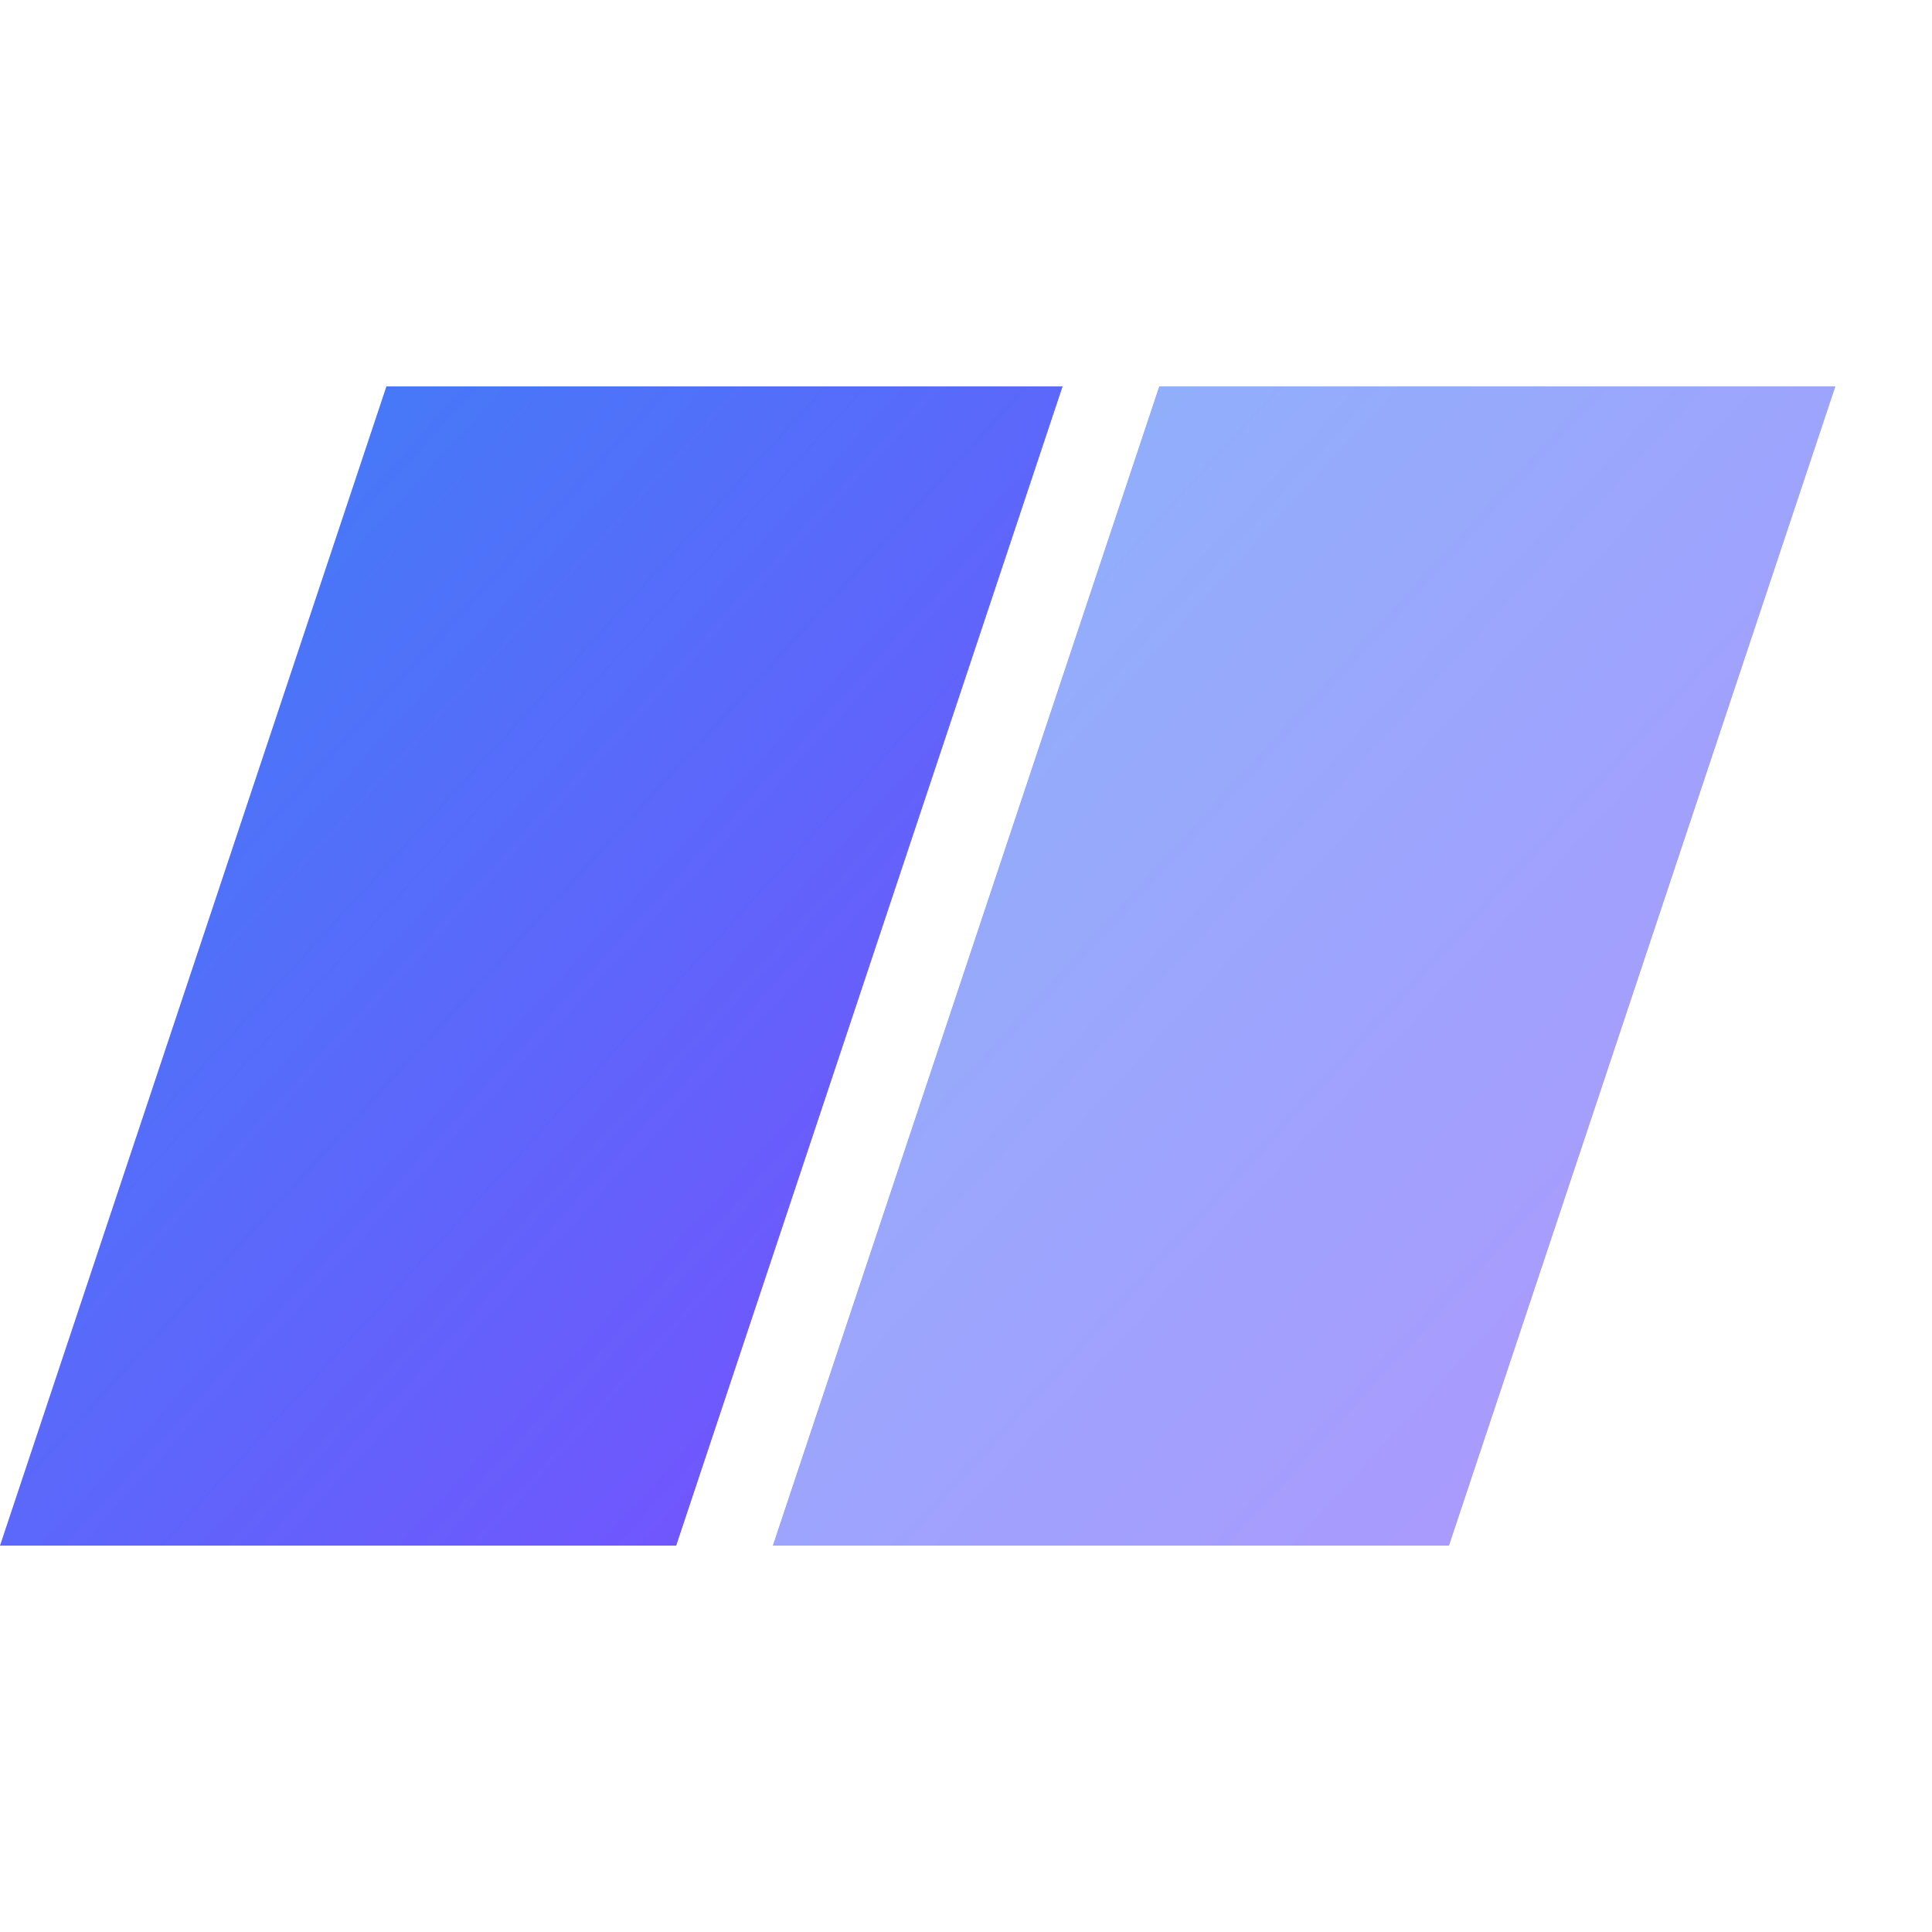
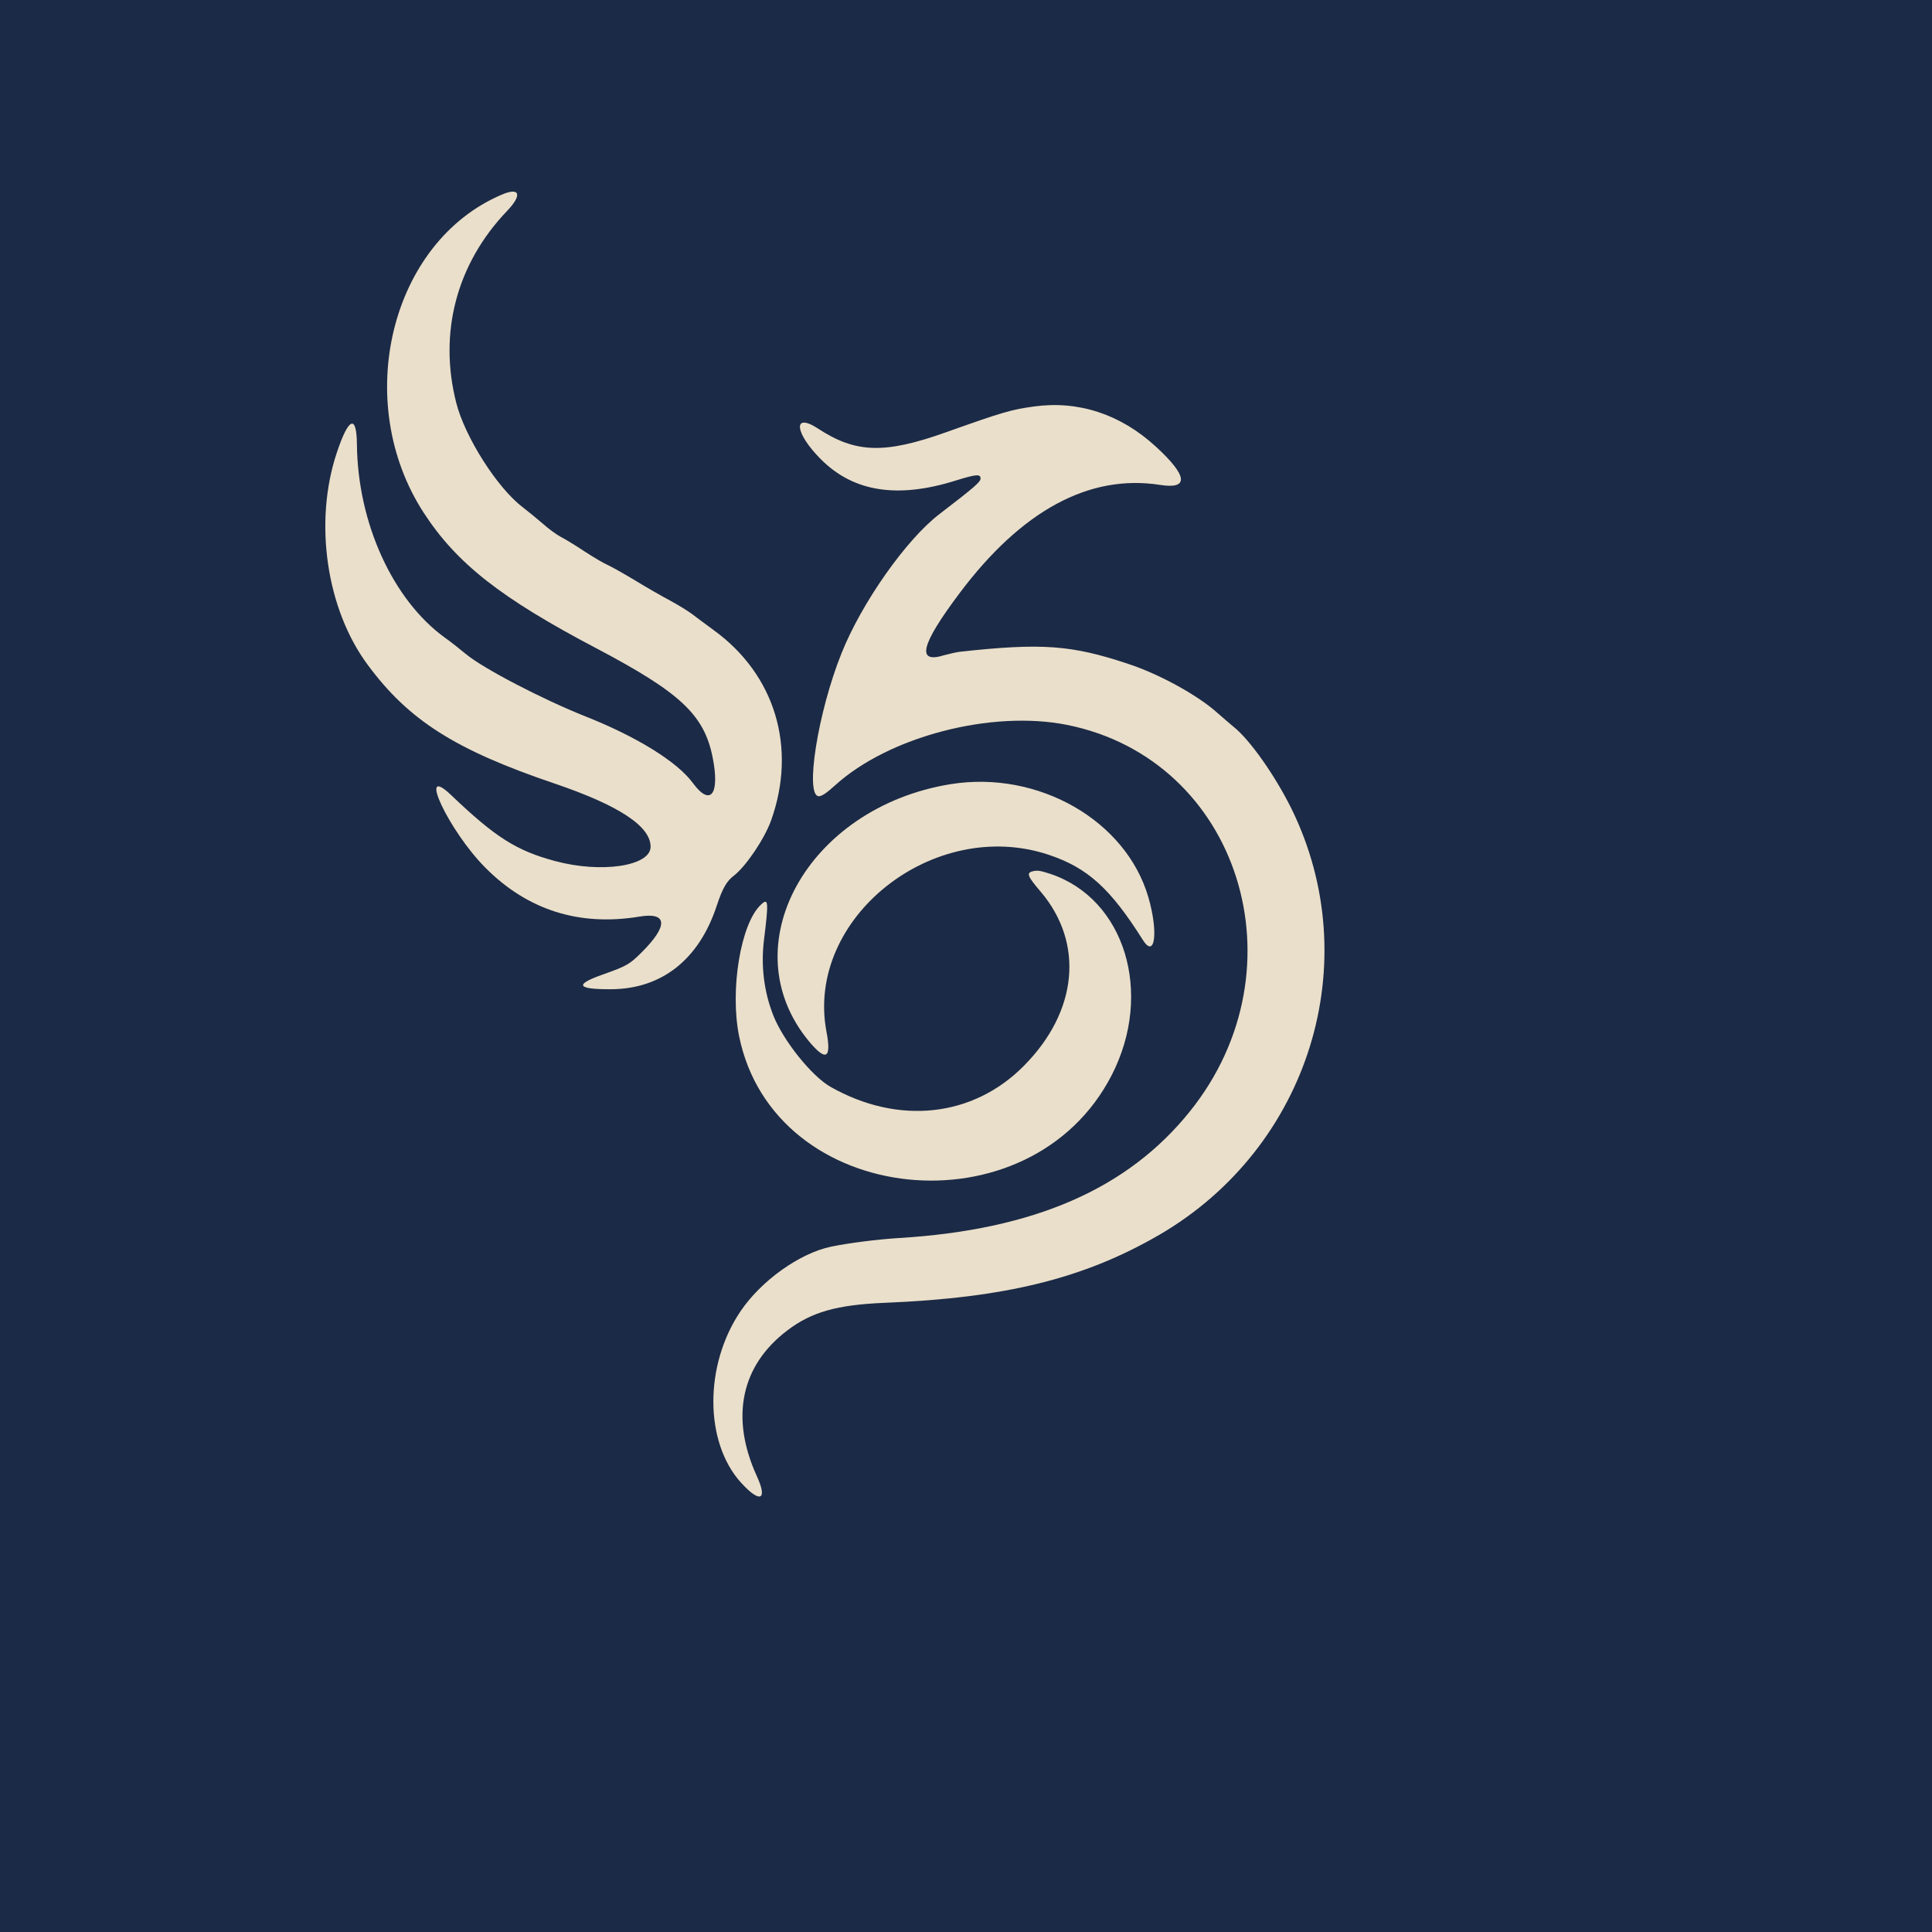
- <svg xmlns="http://www.w3.org/2000/svg" viewBox="0 0 40 40">
-   <defs>
-     <linearGradient id="g" x1="0" y1="0" x2="1" y2="1">
-       <stop offset="0" stop-color="#3b82f6" />
-       <stop offset="1" stop-color="#7c4dff" />
-     </linearGradient>
-   </defs>
-   <path d="M8 8h14l-8 24H0z" fill="url(#g)" />
-   <path d="M24 8h14l-8 24H16z" fill="url(#g)" opacity=".6" />
+ <svg xmlns="http://www.w3.org/2000/svg" viewBox="0 0 64 64">
+   <rect width="64" height="64" fill="#1b2a46" />
+   <g transform="translate(10.2 6) scale(.44)" fill="#eadfca">
+     <path d="M14.59,1.02C6.22,4.58 3.28,16.59 8.72,24.97C11.20,28.78 14.50,31.38 21.73,35.18C28.03,38.50 29.81,40.17 30.46,43.33C31.04,46.18 30.31,47.13 28.97,45.30C27.81,43.72 24.76,41.83 20.92,40.31C17.63,39.00 13.22,36.70 11.90,35.61C11.42,35.21 10.71,34.65 10.31,34.37C6.39,31.53 3.75,25.74 3.69,19.83C3.67,17.52 3.06,17.78 2.17,20.46C0.43,25.68 1.39,32.25 4.52,36.44C7.59,40.59 11.09,42.82 18.56,45.35C23.42,47.00 25.80,48.57 25.80,50.11C25.80,51.57 22.10,52.13 18.61,51.19C15.70,50.41 14.11,49.40 10.79,46.23C8.16,43.72 10.62,48.94 13.36,51.69C16.54,54.89 20.44,56.12 24.97,55.37C27.08,55.02 27.14,56.06 25.12,58.07C24.21,58.97 24.03,59.08 22.21,59.73C20.04,60.49 20.23,60.85 22.80,60.84C26.64,60.83 29.46,58.60 30.79,54.52C31.21,53.26 31.52,52.70 32.08,52.28C32.98,51.58 34.36,49.54 34.87,48.14C36.83,42.65 35.18,37.15 30.53,33.79C29.91,33.33 29.17,32.79 28.89,32.57C28.61,32.36 27.88,31.91 27.27,31.58C26.65,31.25 25.46,30.57 24.63,30.06C23.80,29.56 22.86,29.03 22.55,28.89C22.25,28.76 21.47,28.30 20.83,27.88C20.20,27.46 19.40,26.97 19.05,26.79C18.71,26.61 18.11,26.17 17.72,25.82C17.33,25.48 16.62,24.90 16.16,24.54C14.26,23.10 11.83,19.28 11.17,16.70C9.82,11.43 11.19,6.22 14.99,2.25C16.16,1.03 15.96,0.43 14.59,1.02Z" />
+     <path d="M54.64,16.97C52.92,17.21 52.31,17.39 48.06,18.90C43.41,20.56 41.24,20.49 38.39,18.62C36.48,17.38 36.64,18.96 38.62,20.94C41.07,23.40 44.39,23.92 48.78,22.54C50.33,22.06 50.64,22.04 50.64,22.39C50.64,22.65 50.20,23.03 47.53,25.08C45.04,26.99 41.69,31.75 40.18,35.53C38.39,39.97 37.39,46.31 38.47,46.31C38.69,46.31 39.06,46.06 39.70,45.48C43.75,41.81 51.48,39.80 57.16,40.94C70.10,43.54 75.08,59.24 66.40,70.04C61.71,75.88 54.66,78.95 44.52,79.57C42.86,79.67 40.70,79.95 39.39,80.22C37.03,80.71 34.12,82.78 32.56,85.10C29.83,89.15 29.85,94.94 32.60,97.98C34.04,99.57 34.64,99.32 33.79,97.48C31.79,93.09 32.60,89.17 36.09,86.53C37.91,85.14 39.83,84.60 43.40,84.45C52.53,84.08 58.43,82.62 64.10,79.33C75.40,72.75 79.72,58.77 74.04,47.23C72.81,44.75 70.92,42.06 69.70,41.09C69.42,40.86 68.89,40.40 68.50,40.06C67.04,38.73 64.10,37.11 61.74,36.34C57.48,34.92 55.25,34.76 49.10,35.43C48.85,35.46 48.31,35.58 47.91,35.69C45.79,36.35 46.13,34.93 49.04,31.05C53.72,24.80 58.82,22.04 64.15,22.87C66.36,23.22 66.24,22.19 63.83,19.98C61.17,17.54 57.99,16.50 54.64,16.97ZM48.39,45.40C37.58,47.15 31.81,57.64 37.73,64.77C39.01,66.30 39.43,66.07 39.04,64.03C37.43,55.50 47.10,47.82 55.78,50.72C58.72,51.71 60.41,53.25 62.86,57.13C63.77,58.58 64.04,56.56 63.28,53.93C61.60,48.13 54.98,44.34 48.39,45.40ZM54.53,51.97C54.08,52.09 54.20,52.37 55.18,53.51C58.45,57.38 57.96,62.51 53.91,66.60C50.08,70.48 44.45,71.09 39.33,68.18C37.91,67.36 35.80,64.72 35.05,62.84C34.34,61.06 34.10,59.11 34.33,57.18C34.70,54.19 34.67,53.94 34.10,54.48C32.58,55.90 31.76,60.89 32.46,64.36C35.07,77.27 54.40,79.27 60.53,67.28C63.67,61.13 61.51,54.04 55.91,52.16C55.12,51.90 54.91,51.87 54.53,51.97Z" />
+   </g>
</svg>
